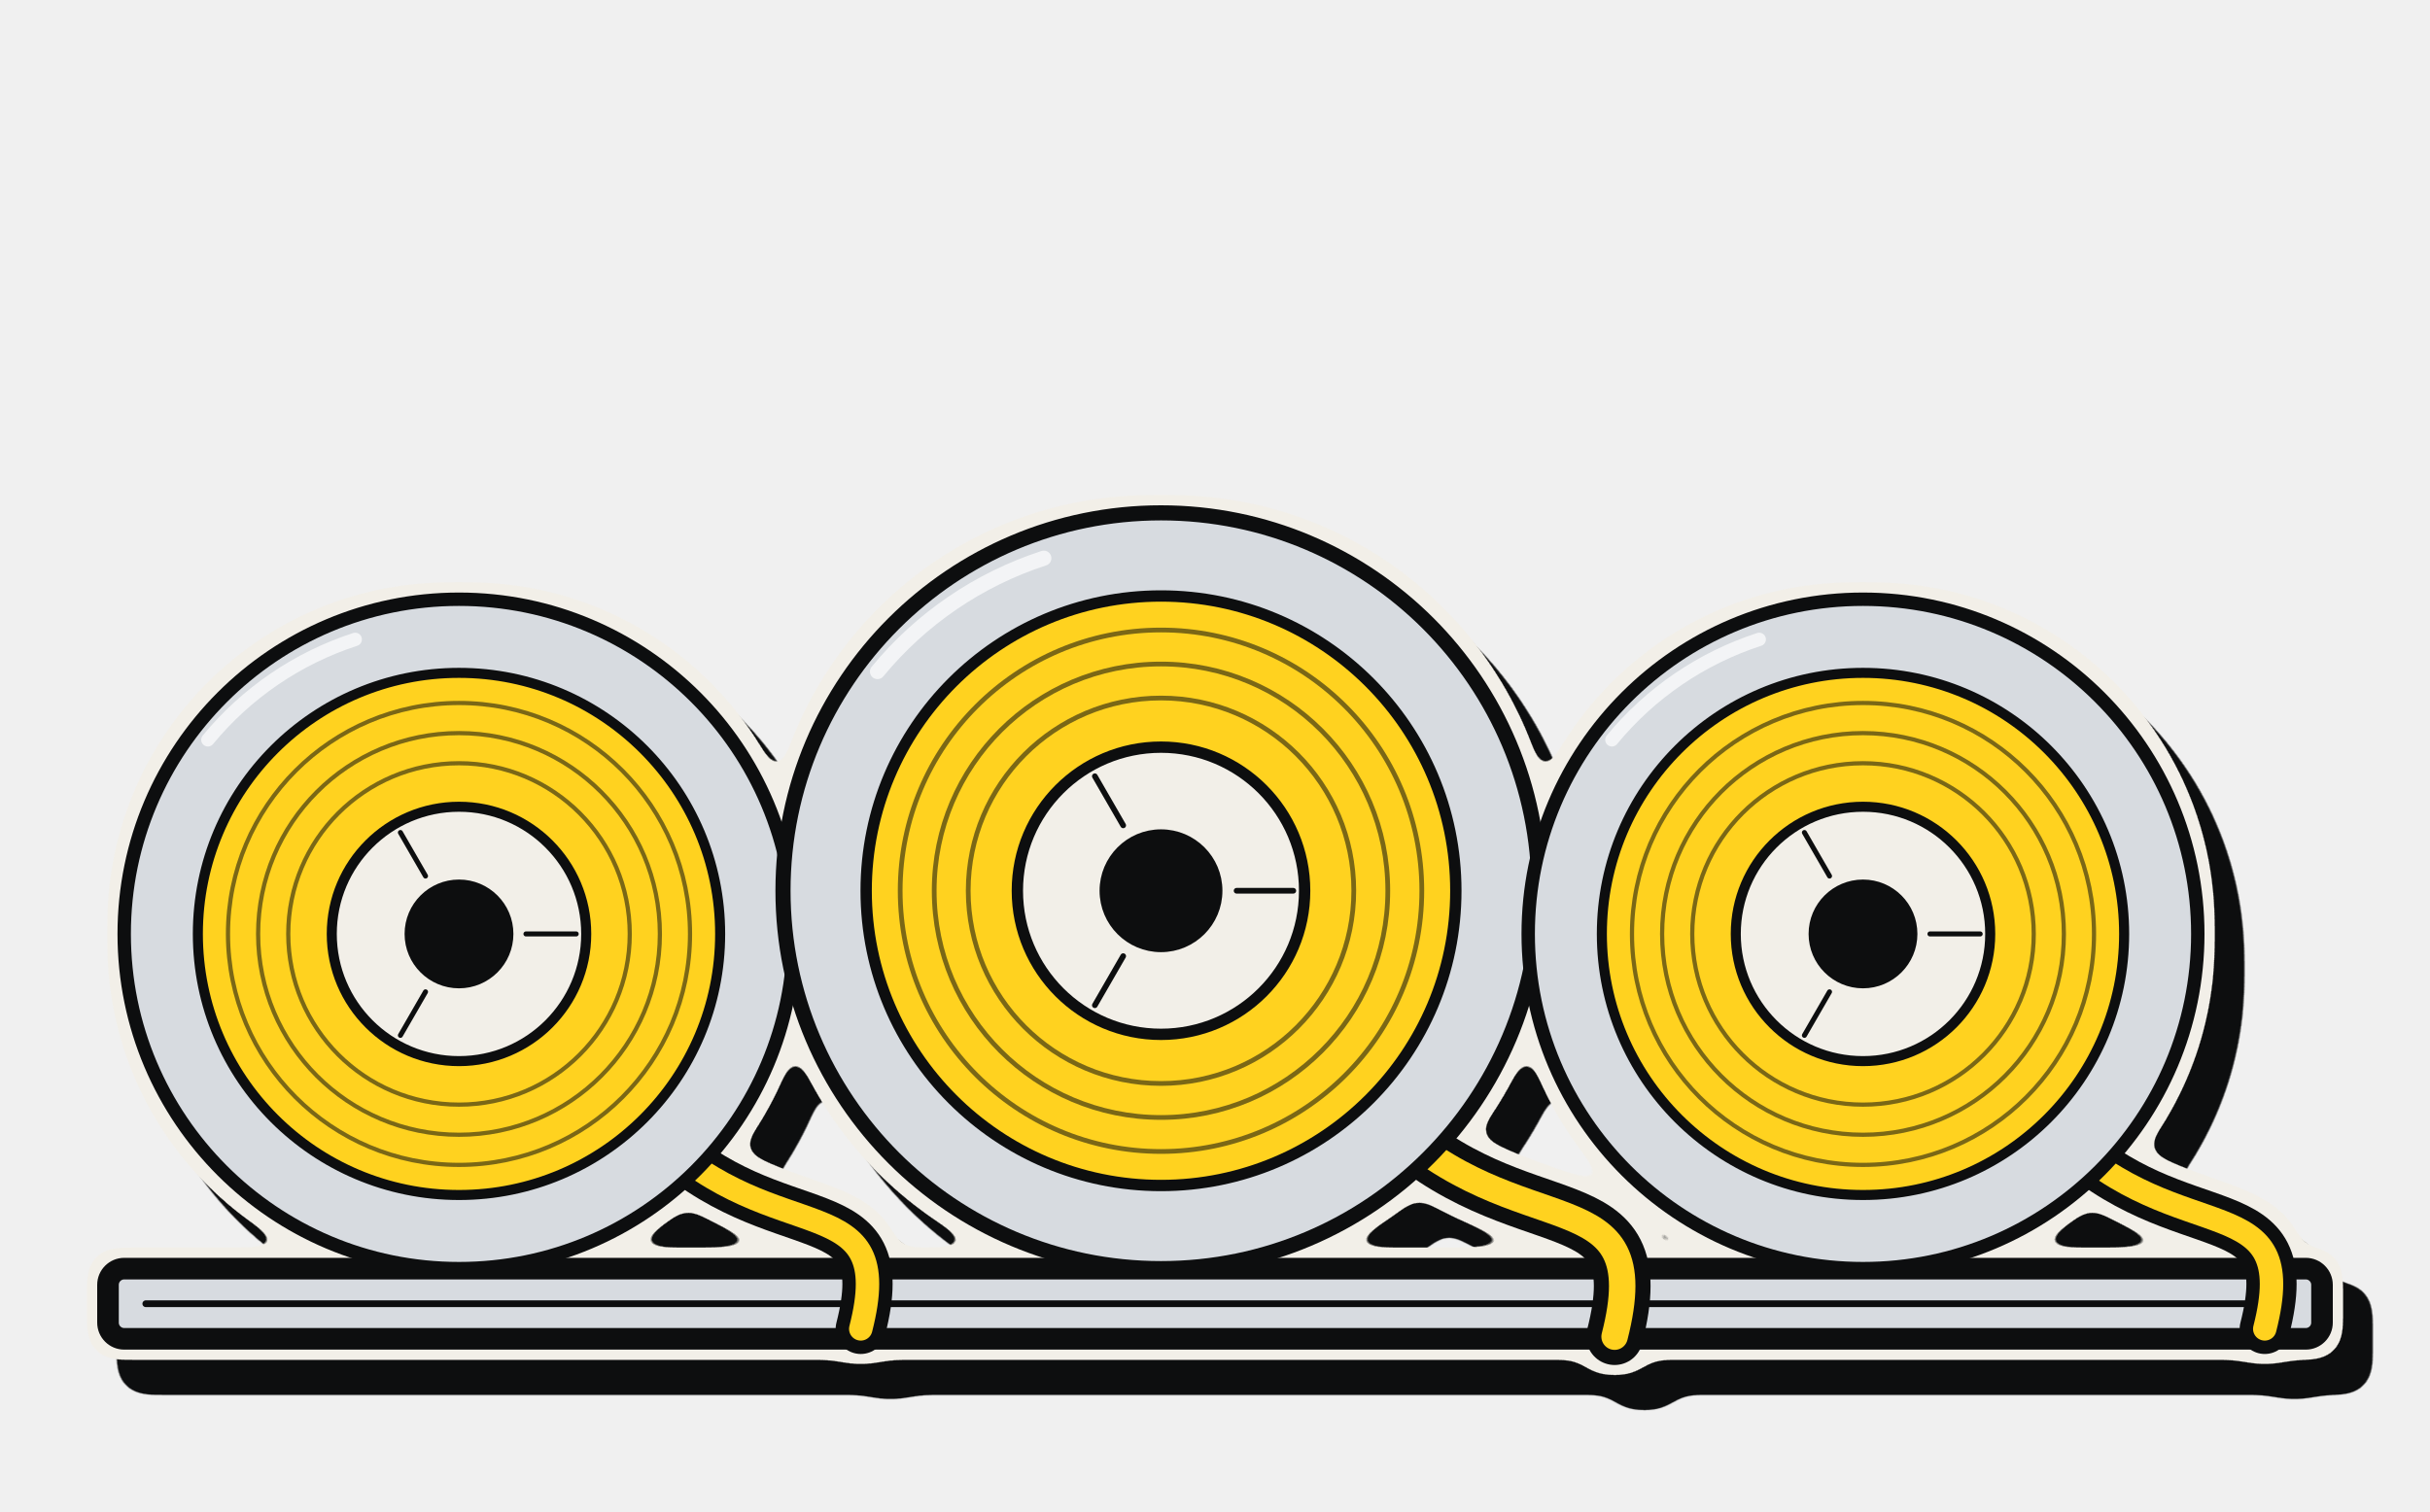
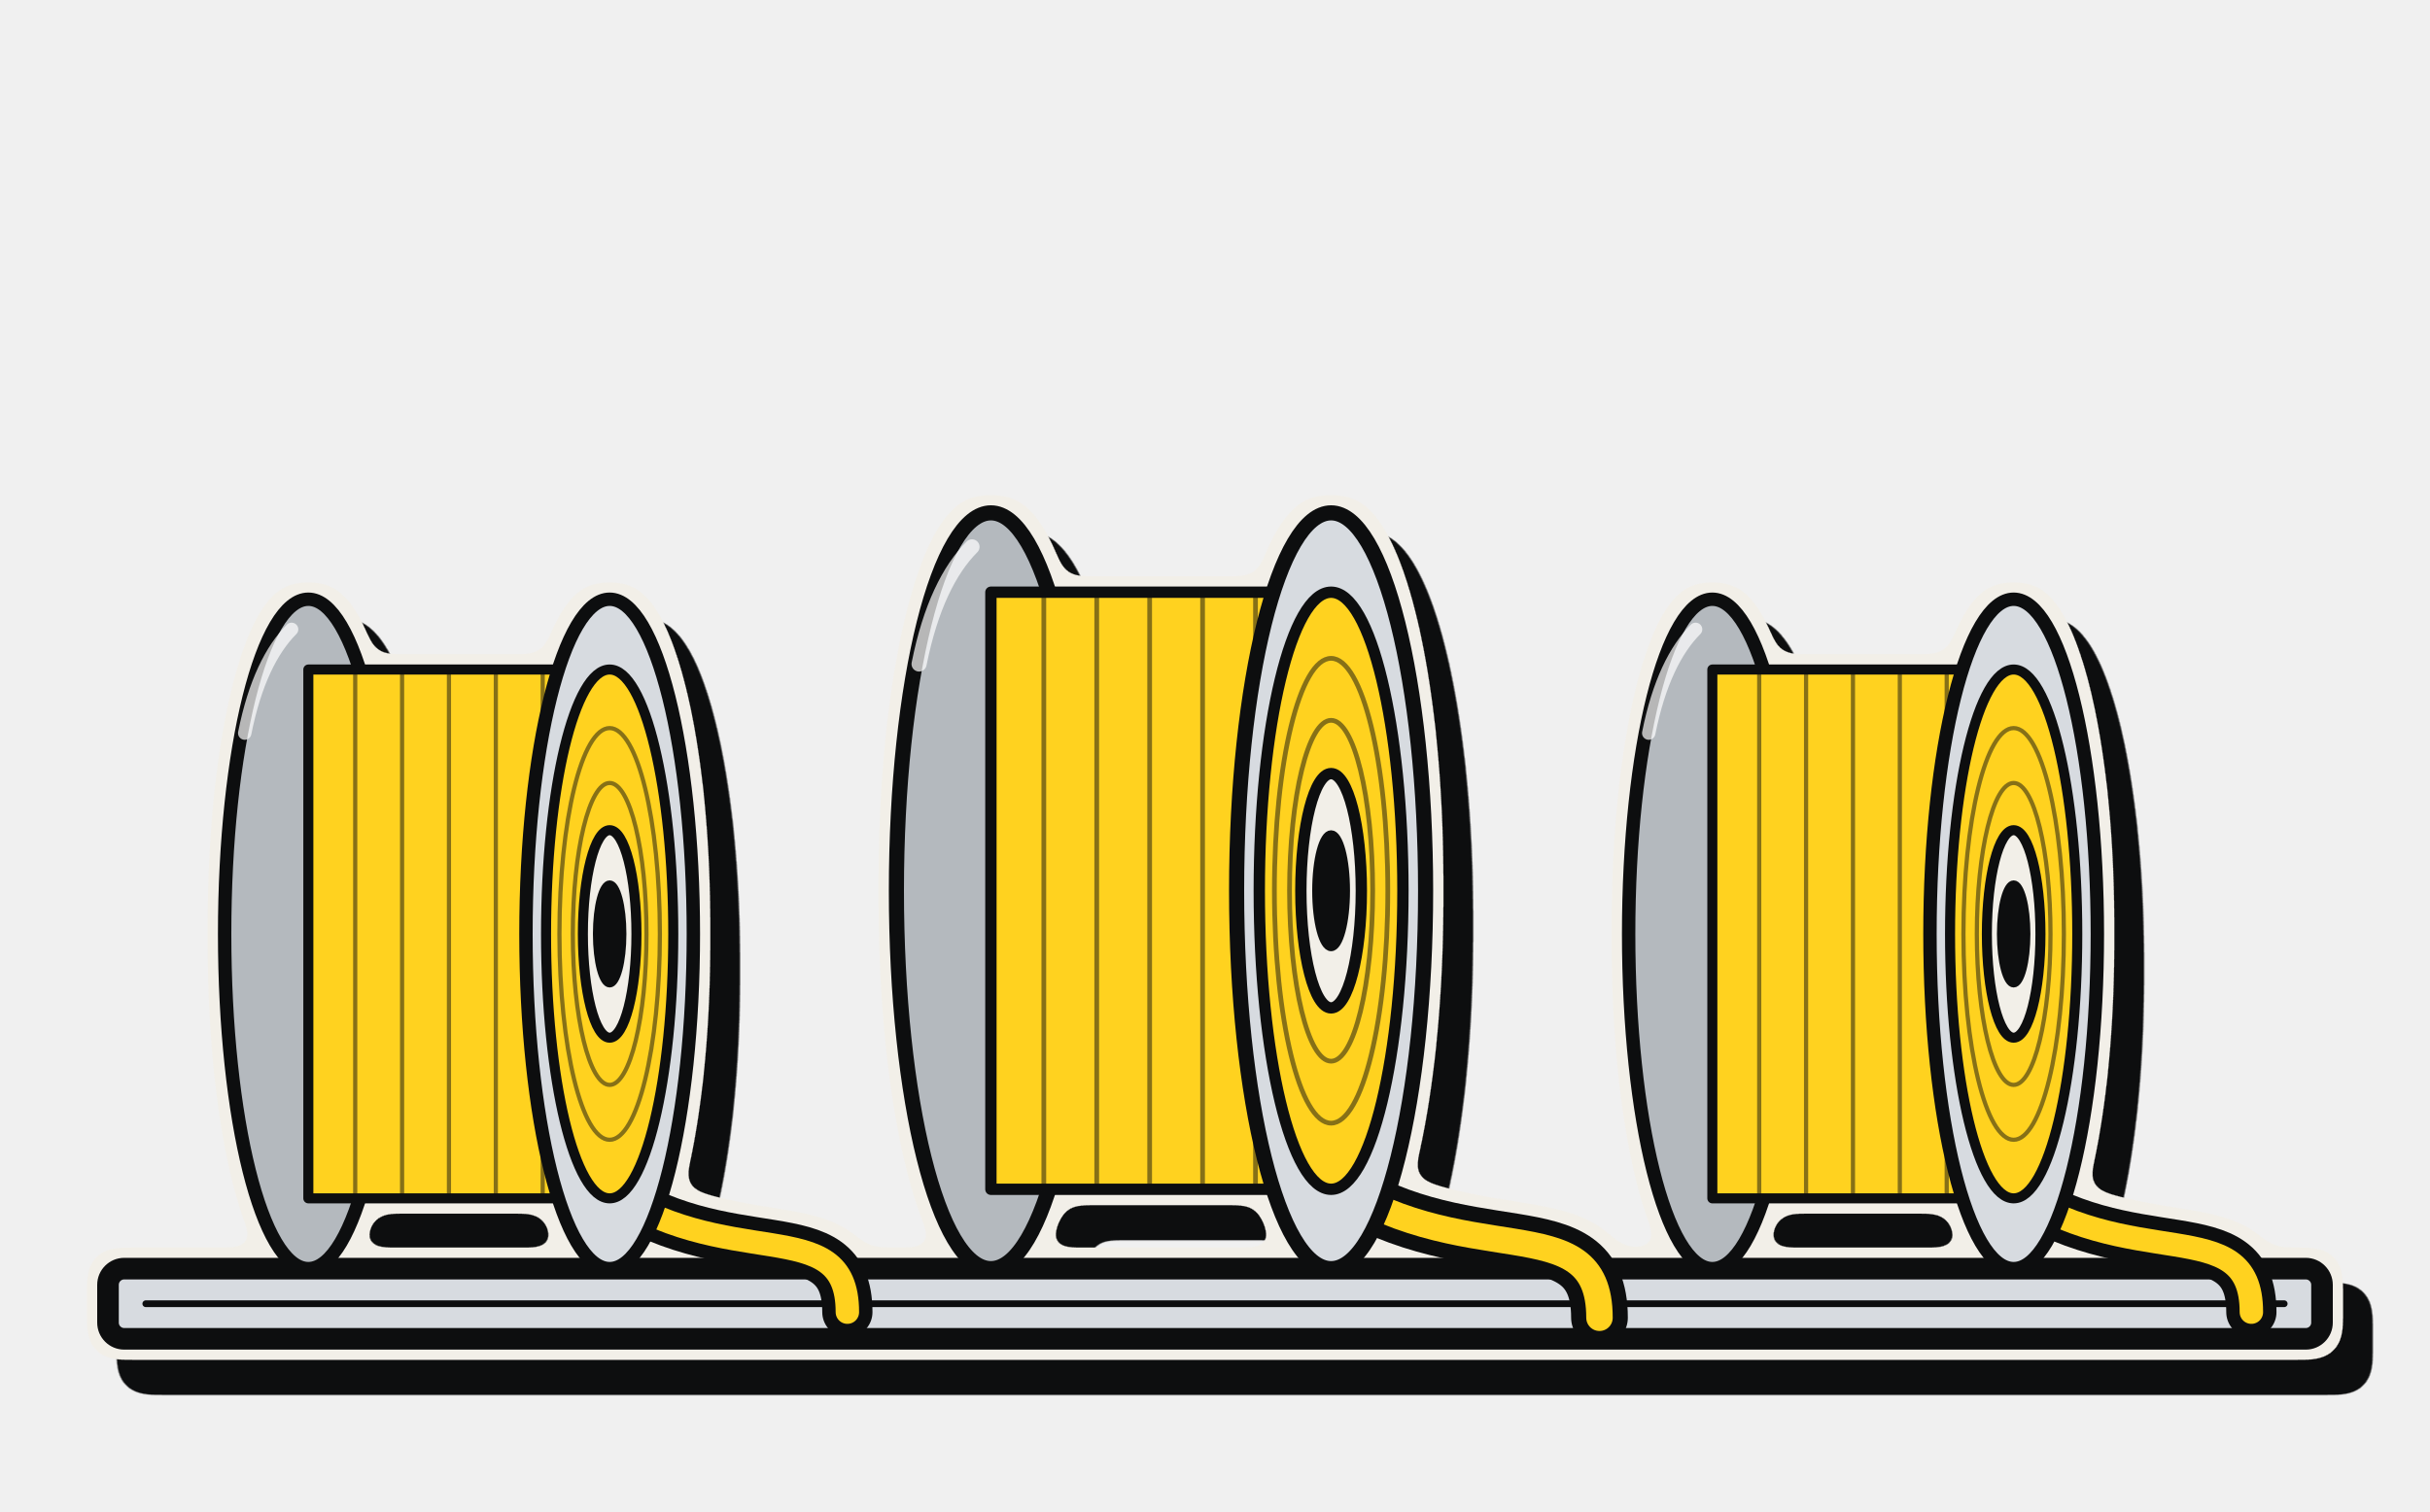
<svg xmlns="http://www.w3.org/2000/svg" viewBox="0 0 900 560" width="900" height="560" role="img" aria-label="Filamentos">
  <defs>
    <filter id="sticker" x="-12%" y="-12%" width="130%" height="130%" color-interpolation-filters="sRGB">
      <feMorphology in="SourceAlpha" operator="dilate" radius="11" result="d" />
      <feGaussianBlur in="d" stdDeviation="4" result="b" />
      <feComponentTransfer in="b" result="round">
        <feFuncA type="linear" slope="24" intercept="-11" />
      </feComponentTransfer>
      <feFlood flood-color="#f2efe8" />
      <feComposite in2="round" operator="in" result="border" />
      <feOffset in="round" dx="11" dy="13" result="o" />
      <feFlood flood-color="#0d0e0f" />
      <feComposite in2="o" operator="in" result="shadow" />
      <feMerge>
        <feMergeNode in="shadow" />
        <feMergeNode in="border" />
        <feMergeNode in="SourceGraphic" />
      </feMerge>
    </filter>
  </defs>
  <g filter="url(#sticker)">
    <rect x="40" y="470" width="820" height="26" rx="6" fill="#d7dbe0" stroke="#0d0e0f" stroke-width="8" stroke-linejoin="round" />
    <path d="M54 483 H846" fill="none" stroke="#0d0e0f" stroke-width="2.5" stroke-linecap="round" stroke-linejoin="round" />
    <g transform="translate(170 346) rotate(0) scale(0.62)">
-       <path d="M118 120 C 190 190, 262 150, 240 236" fill="none" stroke="#0d0e0f" stroke-width="30" stroke-linecap="round" stroke-linejoin="round" />
-       <path d="M118 120 C 190 190, 262 150, 240 236" fill="none" stroke="#ffd21f" stroke-width="14" stroke-linecap="round" stroke-linejoin="round" />
-       <circle cx="0" cy="0" r="200" fill="#d7dbe0" stroke="#0d0e0f" stroke-width="8" />
-       <circle cx="0" cy="0" r="156" fill="#ffd21f" stroke="#0d0e0f" stroke-width="6" />
-       <circle r="138" fill="none" stroke="#0d0e0f" stroke-width="2.5" opacity=".55" />
-       <circle r="120" fill="none" stroke="#0d0e0f" stroke-width="2.5" opacity=".55" />
-       <circle r="102" fill="none" stroke="#0d0e0f" stroke-width="2.5" opacity=".55" />
-       <circle cx="0" cy="0" r="76" fill="#f2efe8" stroke="#0d0e0f" stroke-width="6" />
-       <path d="M40.0 0.0 L70.0 0.0" fill="none" stroke="#0d0e0f" stroke-width="3" stroke-linecap="round" stroke-linejoin="round" />
-       <path d="M-20.0 34.6 L-35.0 60.6" fill="none" stroke="#0d0e0f" stroke-width="3" stroke-linecap="round" stroke-linejoin="round" />
-       <path d="M-20.0 -34.6 L-35.0 -60.6" fill="none" stroke="#0d0e0f" stroke-width="3" stroke-linecap="round" stroke-linejoin="round" />
-       <circle cx="0" cy="0" r="30" fill="#0d0e0f" stroke="#0d0e0f" stroke-width="5" />
-       <path d="M-150 -116 A 190 190 0 0 1 -62 -176" fill="none" stroke="#fff" stroke-width="8" stroke-linecap="round" opacity=".7" />
+       <path d="M84 150 C 160 205, 232 165, 232 226" fill="none" stroke="#0d0e0f" stroke-width="30" stroke-linecap="round" stroke-linejoin="round" />
+       <path d="M84 150 C 160 205, 232 165, 232 226" fill="none" stroke="#ffd21f" stroke-width="14" stroke-linecap="round" stroke-linejoin="round" />
+       <ellipse cx="-90" cy="0" rx="50" ry="200" fill="#b4b9be" stroke="#0d0e0f" stroke-width="8" />
+       <rect x="-90" y="-158" width="180" height="316" rx="0" fill="#ffd21f" stroke="#0d0e0f" stroke-width="6" stroke-linejoin="round" />
+       <path d="M-62 -158 V158" fill="none" stroke="#0d0e0f" stroke-width="2.5" stroke-linecap="round" stroke-linejoin="round" opacity=".5" />
+       <path d="M-34 -158 V158" fill="none" stroke="#0d0e0f" stroke-width="2.5" stroke-linecap="round" stroke-linejoin="round" opacity=".5" />
+       <path d="M-6 -158 V158" fill="none" stroke="#0d0e0f" stroke-width="2.5" stroke-linecap="round" stroke-linejoin="round" opacity=".5" />
+       <path d="M22 -158 V158" fill="none" stroke="#0d0e0f" stroke-width="2.5" stroke-linecap="round" stroke-linejoin="round" opacity=".5" />
+       <path d="M50 -158 V158" fill="none" stroke="#0d0e0f" stroke-width="2.5" stroke-linecap="round" stroke-linejoin="round" opacity=".5" />
+       <path d="M74 -158 V158" fill="none" stroke="#0d0e0f" stroke-width="2.5" stroke-linecap="round" stroke-linejoin="round" opacity=".5" />
+       <ellipse cx="90" cy="0" rx="50" ry="200" fill="#d7dbe0" stroke="#0d0e0f" stroke-width="8" />
+       <ellipse cx="90" cy="0" rx="38" ry="158" fill="#ffd21f" stroke="#0d0e0f" stroke-width="6" />
+       <ellipse cx="90" cy="0" rx="30" ry="123" fill="none" stroke="#0d0e0f" stroke-width="2.5" opacity=".5" />
+       <ellipse cx="90" cy="0" rx="22" ry="90.2" fill="none" stroke="#0d0e0f" stroke-width="2.5" opacity=".5" />
+       <ellipse cx="90" cy="0" rx="16" ry="62" fill="#f2efe8" stroke="#0d0e0f" stroke-width="6" />
+       <ellipse cx="90" cy="0" rx="8" ry="30" fill="#0d0e0f" stroke="#0d0e0f" stroke-width="4" />
+       <path d="M-128 -120 C -122 -150 -112 -170 -100 -182" fill="none" stroke="#fff" stroke-width="8" stroke-linecap="round" opacity=".7" />
    </g>
    <g transform="translate(430 330) rotate(0) scale(0.7)">
-       <path d="M118 120 C 190 190, 262 150, 240 236" fill="none" stroke="#0d0e0f" stroke-width="30" stroke-linecap="round" stroke-linejoin="round" />
-       <path d="M118 120 C 190 190, 262 150, 240 236" fill="none" stroke="#ffd21f" stroke-width="14" stroke-linecap="round" stroke-linejoin="round" />
-       <circle cx="0" cy="0" r="200" fill="#d7dbe0" stroke="#0d0e0f" stroke-width="8" />
-       <circle cx="0" cy="0" r="156" fill="#ffd21f" stroke="#0d0e0f" stroke-width="6" />
-       <circle r="138" fill="none" stroke="#0d0e0f" stroke-width="2.5" opacity=".55" />
-       <circle r="120" fill="none" stroke="#0d0e0f" stroke-width="2.5" opacity=".55" />
-       <circle r="102" fill="none" stroke="#0d0e0f" stroke-width="2.5" opacity=".55" />
-       <circle cx="0" cy="0" r="76" fill="#f2efe8" stroke="#0d0e0f" stroke-width="6" />
-       <path d="M40.0 0.0 L70.0 0.0" fill="none" stroke="#0d0e0f" stroke-width="3" stroke-linecap="round" stroke-linejoin="round" />
-       <path d="M-20.0 34.6 L-35.0 60.6" fill="none" stroke="#0d0e0f" stroke-width="3" stroke-linecap="round" stroke-linejoin="round" />
-       <path d="M-20.0 -34.6 L-35.0 -60.6" fill="none" stroke="#0d0e0f" stroke-width="3" stroke-linecap="round" stroke-linejoin="round" />
-       <circle cx="0" cy="0" r="30" fill="#0d0e0f" stroke="#0d0e0f" stroke-width="5" />
-       <path d="M-150 -116 A 190 190 0 0 1 -62 -176" fill="none" stroke="#fff" stroke-width="8" stroke-linecap="round" opacity=".7" />
+       <path d="M84 150 C 160 205, 232 165, 232 226" fill="none" stroke="#0d0e0f" stroke-width="30" stroke-linecap="round" stroke-linejoin="round" />
+       <path d="M84 150 C 160 205, 232 165, 232 226" fill="none" stroke="#ffd21f" stroke-width="14" stroke-linecap="round" stroke-linejoin="round" />
+       <ellipse cx="-90" cy="0" rx="50" ry="200" fill="#b4b9be" stroke="#0d0e0f" stroke-width="8" />
+       <rect x="-90" y="-158" width="180" height="316" rx="0" fill="#ffd21f" stroke="#0d0e0f" stroke-width="6" stroke-linejoin="round" />
+       <path d="M-62 -158 V158" fill="none" stroke="#0d0e0f" stroke-width="2.5" stroke-linecap="round" stroke-linejoin="round" opacity=".5" />
+       <path d="M-34 -158 V158" fill="none" stroke="#0d0e0f" stroke-width="2.5" stroke-linecap="round" stroke-linejoin="round" opacity=".5" />
+       <path d="M-6 -158 V158" fill="none" stroke="#0d0e0f" stroke-width="2.5" stroke-linecap="round" stroke-linejoin="round" opacity=".5" />
+       <path d="M22 -158 V158" fill="none" stroke="#0d0e0f" stroke-width="2.5" stroke-linecap="round" stroke-linejoin="round" opacity=".5" />
+       <path d="M50 -158 V158" fill="none" stroke="#0d0e0f" stroke-width="2.5" stroke-linecap="round" stroke-linejoin="round" opacity=".5" />
+       <path d="M74 -158 V158" fill="none" stroke="#0d0e0f" stroke-width="2.5" stroke-linecap="round" stroke-linejoin="round" opacity=".5" />
+       <ellipse cx="90" cy="0" rx="50" ry="200" fill="#d7dbe0" stroke="#0d0e0f" stroke-width="8" />
+       <ellipse cx="90" cy="0" rx="38" ry="158" fill="#ffd21f" stroke="#0d0e0f" stroke-width="6" />
+       <ellipse cx="90" cy="0" rx="30" ry="123" fill="none" stroke="#0d0e0f" stroke-width="2.5" opacity=".5" />
+       <ellipse cx="90" cy="0" rx="22" ry="90.2" fill="none" stroke="#0d0e0f" stroke-width="2.5" opacity=".5" />
+       <ellipse cx="90" cy="0" rx="16" ry="62" fill="#f2efe8" stroke="#0d0e0f" stroke-width="6" />
+       <ellipse cx="90" cy="0" rx="8" ry="30" fill="#0d0e0f" stroke="#0d0e0f" stroke-width="4" />
+       <path d="M-128 -120 C -122 -150 -112 -170 -100 -182" fill="none" stroke="#fff" stroke-width="8" stroke-linecap="round" opacity=".7" />
    </g>
    <g transform="translate(690 346) rotate(0) scale(0.62)">
-       <path d="M118 120 C 190 190, 262 150, 240 236" fill="none" stroke="#0d0e0f" stroke-width="30" stroke-linecap="round" stroke-linejoin="round" />
-       <path d="M118 120 C 190 190, 262 150, 240 236" fill="none" stroke="#ffd21f" stroke-width="14" stroke-linecap="round" stroke-linejoin="round" />
-       <circle cx="0" cy="0" r="200" fill="#d7dbe0" stroke="#0d0e0f" stroke-width="8" />
-       <circle cx="0" cy="0" r="156" fill="#ffd21f" stroke="#0d0e0f" stroke-width="6" />
-       <circle r="138" fill="none" stroke="#0d0e0f" stroke-width="2.5" opacity=".55" />
-       <circle r="120" fill="none" stroke="#0d0e0f" stroke-width="2.5" opacity=".55" />
-       <circle r="102" fill="none" stroke="#0d0e0f" stroke-width="2.5" opacity=".55" />
-       <circle cx="0" cy="0" r="76" fill="#f2efe8" stroke="#0d0e0f" stroke-width="6" />
-       <path d="M40.0 0.0 L70.0 0.0" fill="none" stroke="#0d0e0f" stroke-width="3" stroke-linecap="round" stroke-linejoin="round" />
-       <path d="M-20.0 34.6 L-35.0 60.6" fill="none" stroke="#0d0e0f" stroke-width="3" stroke-linecap="round" stroke-linejoin="round" />
-       <path d="M-20.0 -34.6 L-35.0 -60.6" fill="none" stroke="#0d0e0f" stroke-width="3" stroke-linecap="round" stroke-linejoin="round" />
-       <circle cx="0" cy="0" r="30" fill="#0d0e0f" stroke="#0d0e0f" stroke-width="5" />
-       <path d="M-150 -116 A 190 190 0 0 1 -62 -176" fill="none" stroke="#fff" stroke-width="8" stroke-linecap="round" opacity=".7" />
+       <path d="M84 150 C 160 205, 232 165, 232 226" fill="none" stroke="#0d0e0f" stroke-width="30" stroke-linecap="round" stroke-linejoin="round" />
+       <path d="M84 150 C 160 205, 232 165, 232 226" fill="none" stroke="#ffd21f" stroke-width="14" stroke-linecap="round" stroke-linejoin="round" />
+       <ellipse cx="-90" cy="0" rx="50" ry="200" fill="#b4b9be" stroke="#0d0e0f" stroke-width="8" />
+       <rect x="-90" y="-158" width="180" height="316" rx="0" fill="#ffd21f" stroke="#0d0e0f" stroke-width="6" stroke-linejoin="round" />
+       <path d="M-62 -158 V158" fill="none" stroke="#0d0e0f" stroke-width="2.5" stroke-linecap="round" stroke-linejoin="round" opacity=".5" />
+       <path d="M-34 -158 V158" fill="none" stroke="#0d0e0f" stroke-width="2.5" stroke-linecap="round" stroke-linejoin="round" opacity=".5" />
+       <path d="M-6 -158 V158" fill="none" stroke="#0d0e0f" stroke-width="2.5" stroke-linecap="round" stroke-linejoin="round" opacity=".5" />
+       <path d="M22 -158 V158" fill="none" stroke="#0d0e0f" stroke-width="2.5" stroke-linecap="round" stroke-linejoin="round" opacity=".5" />
+       <path d="M50 -158 V158" fill="none" stroke="#0d0e0f" stroke-width="2.5" stroke-linecap="round" stroke-linejoin="round" opacity=".5" />
+       <path d="M74 -158 V158" fill="none" stroke="#0d0e0f" stroke-width="2.5" stroke-linecap="round" stroke-linejoin="round" opacity=".5" />
+       <ellipse cx="90" cy="0" rx="50" ry="200" fill="#d7dbe0" stroke="#0d0e0f" stroke-width="8" />
+       <ellipse cx="90" cy="0" rx="38" ry="158" fill="#ffd21f" stroke="#0d0e0f" stroke-width="6" />
+       <ellipse cx="90" cy="0" rx="30" ry="123" fill="none" stroke="#0d0e0f" stroke-width="2.5" opacity=".5" />
+       <ellipse cx="90" cy="0" rx="22" ry="90.2" fill="none" stroke="#0d0e0f" stroke-width="2.5" opacity=".5" />
+       <ellipse cx="90" cy="0" rx="16" ry="62" fill="#f2efe8" stroke="#0d0e0f" stroke-width="6" />
+       <ellipse cx="90" cy="0" rx="8" ry="30" fill="#0d0e0f" stroke="#0d0e0f" stroke-width="4" />
+       <path d="M-128 -120 C -122 -150 -112 -170 -100 -182" fill="none" stroke="#fff" stroke-width="8" stroke-linecap="round" opacity=".7" />
    </g>
  </g>
</svg>
